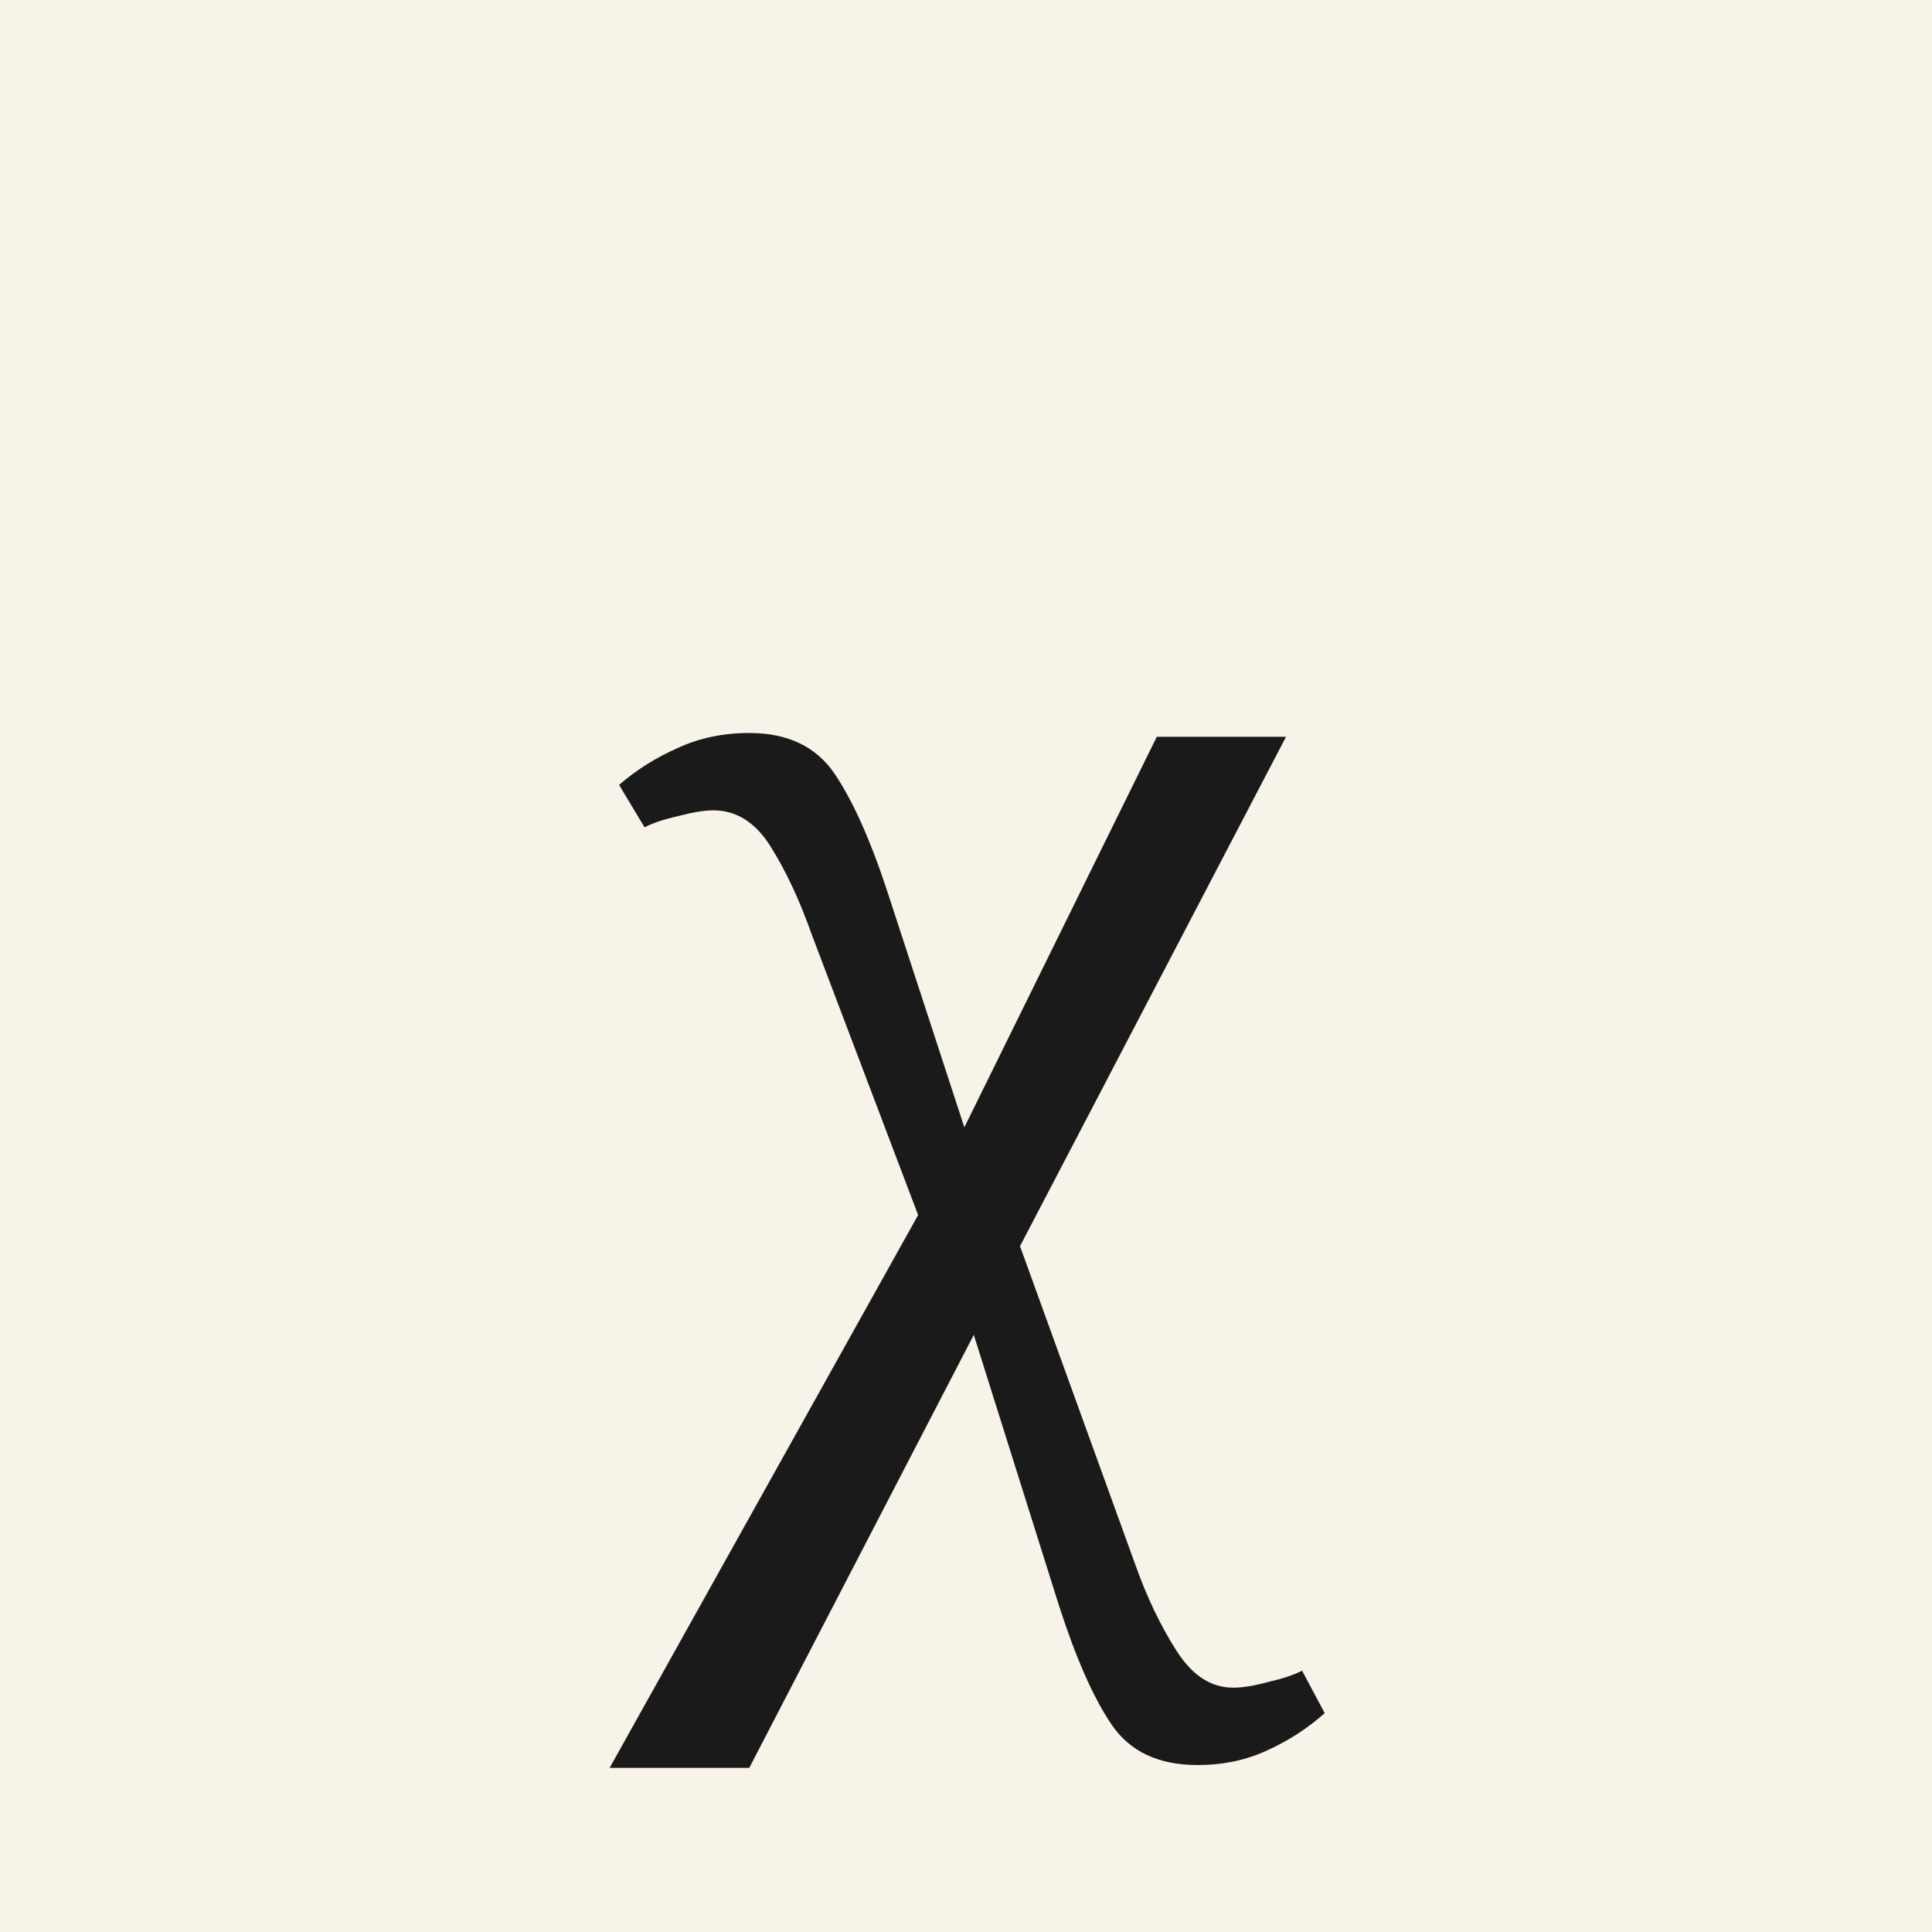
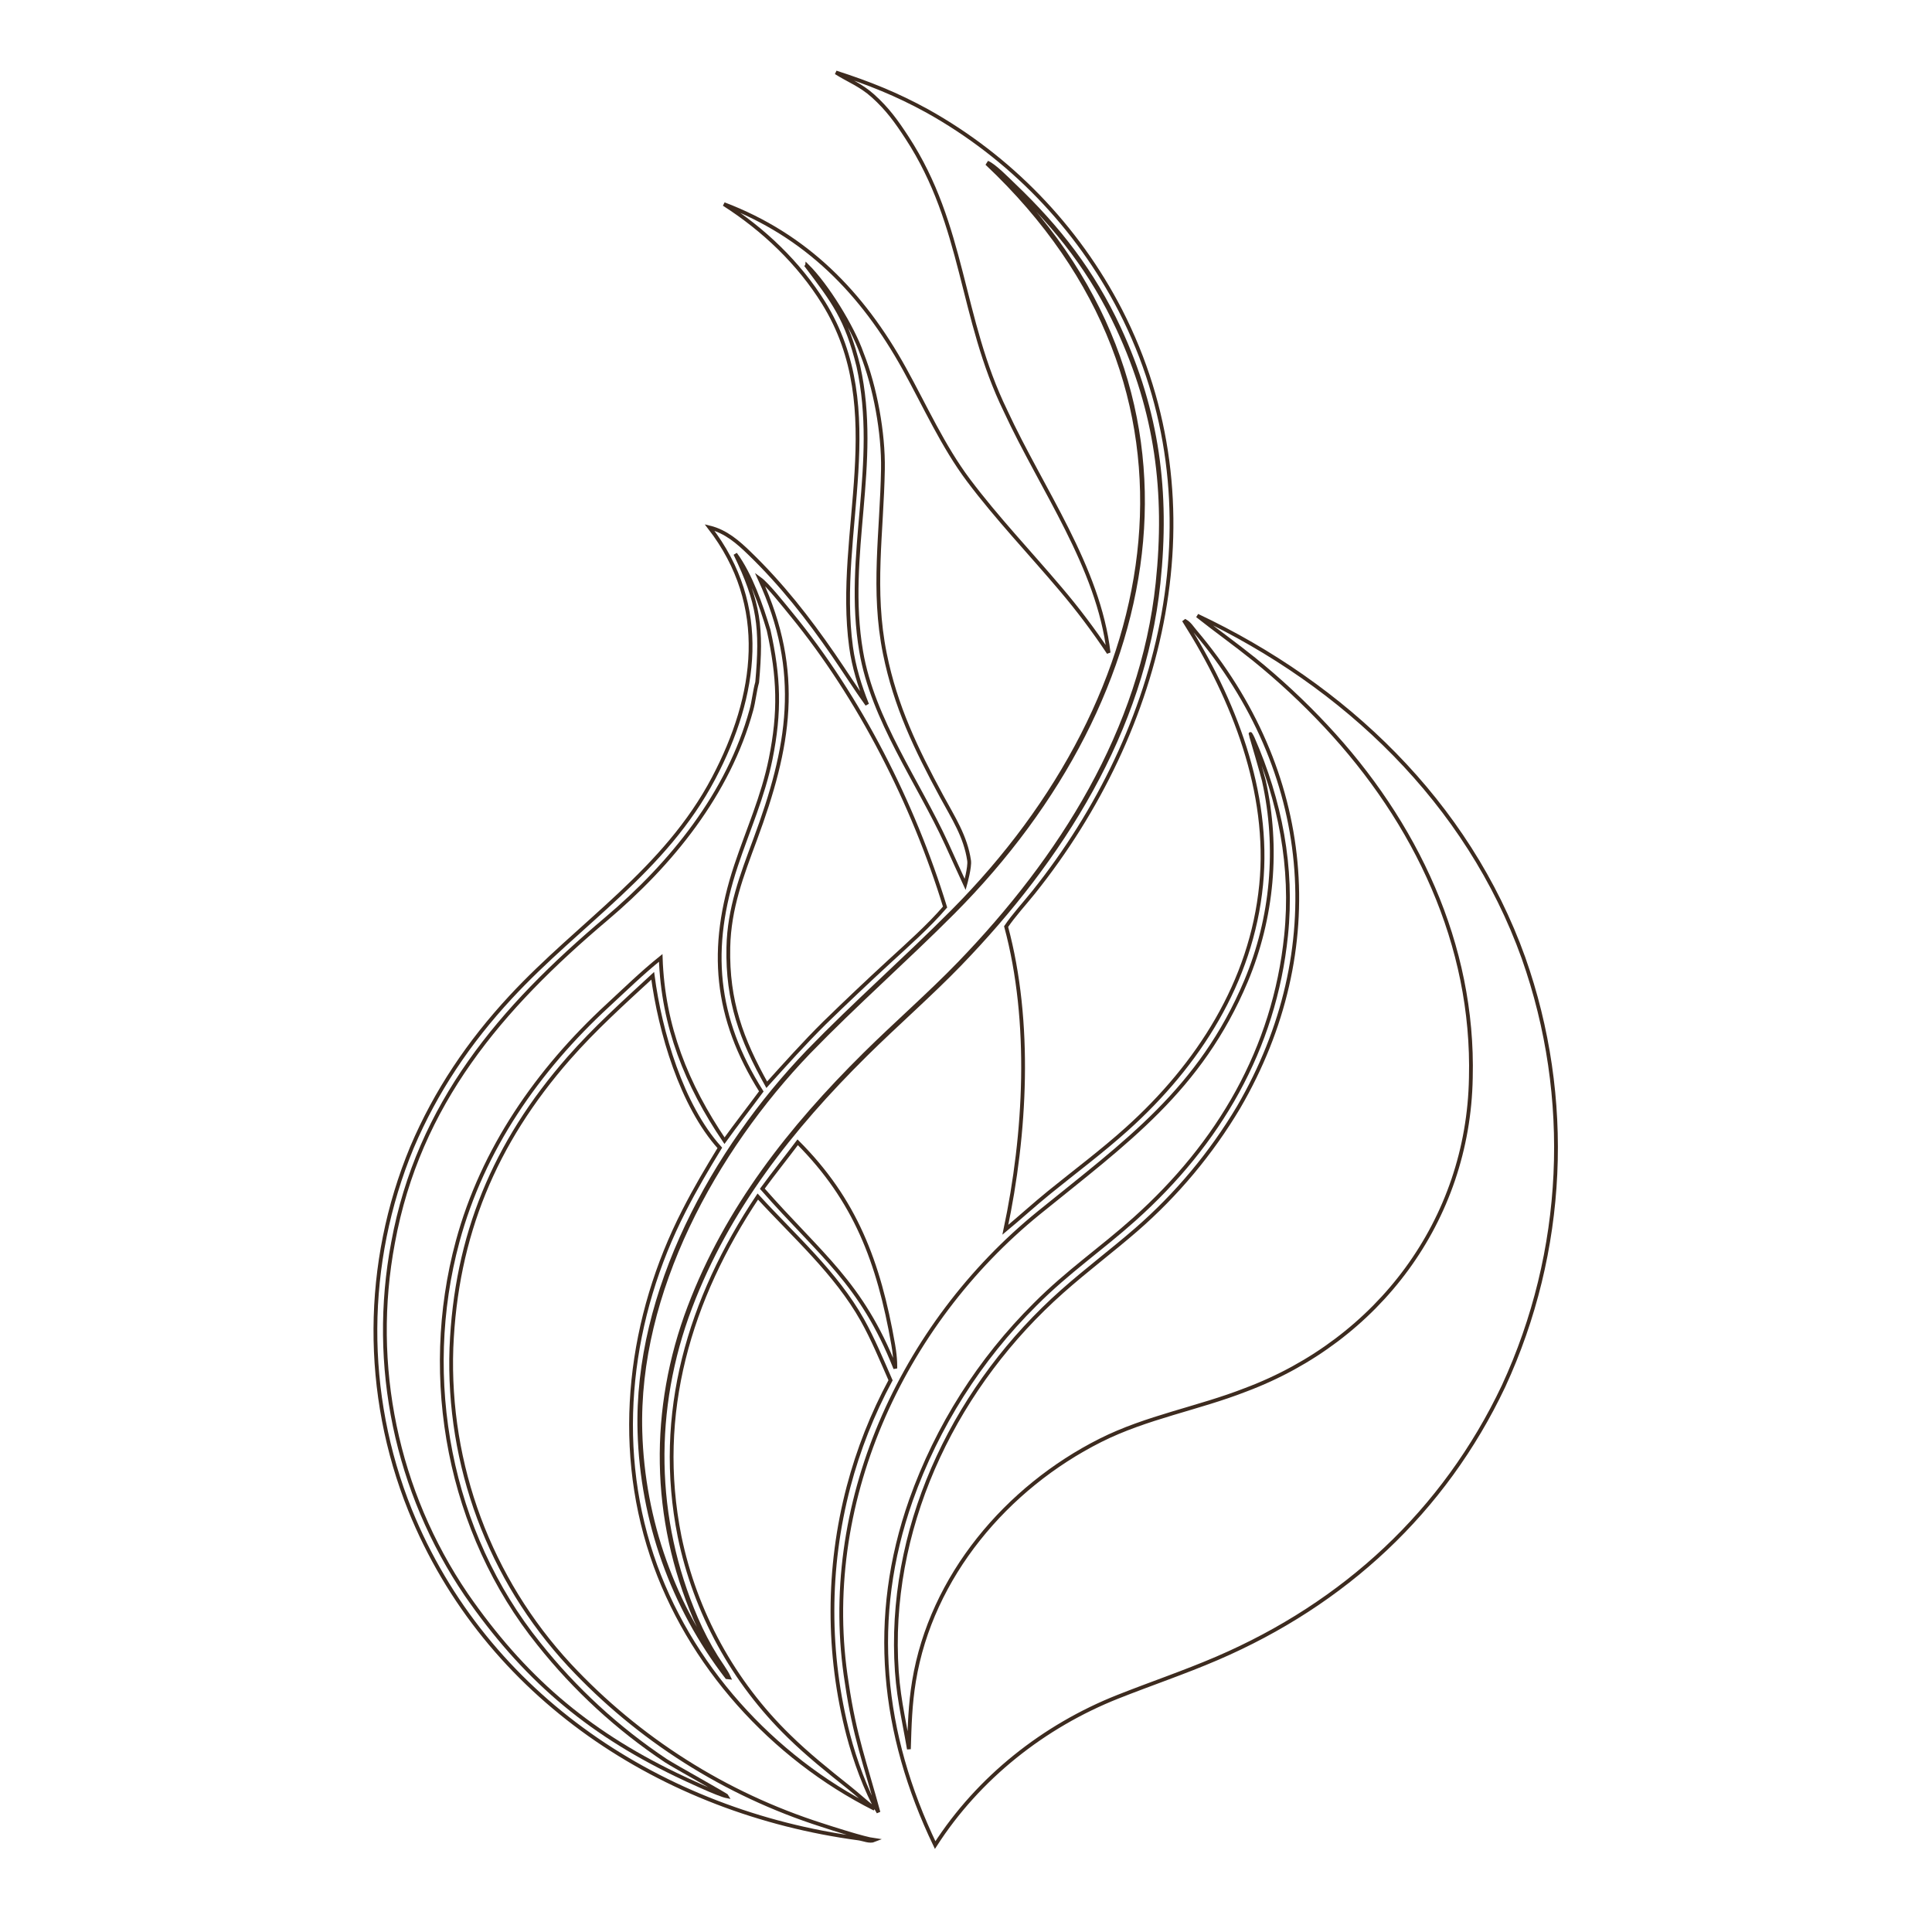
- <svg xmlns="http://www.w3.org/2000/svg" viewBox="0 0 32 32">
-   <rect width="32" height="32" fill="#F7F3E8" />
-   <text x="16" y="24" font-family="serif" font-size="22" fill="#1a1a1a" text-anchor="middle">χ</text>
+ <svg xmlns="http://www.w3.org/2000/svg" width="1024" height="1024" viewBox="0 0 1024 1024" version="1.1" id="svg7">
+   <defs id="defs7" />
+   <g id="layer2">
+     <rect style="display:none;fill:#f7f3e8;fill-opacity:1;stroke:#3d2b1f;stroke-width:1.522" id="rect1" width="1022.213" height="1030.158" x="0.894" y="-2.637" />
+   </g>
+   <g id="layer1" style="mix-blend-mode:normal;stroke-width:2;stroke-dasharray:none">
+     <path d="M 532.977,217.839 C 508.866,168.326 511.389,119.951 480.746,72.968 475.145,64.381 470.447,57.798 462.697,50.831 456.14,44.936 449.751,42.663 443.057,38.411 c 17.59,5.699 32.057,11.439 48.407,20.401 43.773,24.416 79.38,61.191 102.372,105.728 53.077,103.586 23.121,222.013 -46.065,308.471 -4.602,5.751 -10.463,12.091 -14.507,18.096 13.618,50.687 10.381,109.807 -0.41,160.693 7.838,-6.498 15.403,-13.42 23.297,-19.825 13.872,-11.256 27.817,-21.626 41.13,-33.601 37.823,-34.02 66.057,-77.853 71.147,-129.377 4.856,-49.155 -14.58,-98.522 -40.503,-139.493 l 0.353,-0.271 c 2.216,1.294 3.507,3.459 5.141,5.385 62.6,73.76 71.804,168.602 23.058,252.261 -14.502,24.362 -32.798,46.254 -54.197,64.853 -12.951,11.237 -26.316,21.242 -39.287,32.746 -55.062,48.834 -90.694,120.118 -88.018,194.538 0.685,19.049 3.639,29.81 6.765,48.069 0.397,-12.572 0.64,-23.489 2.692,-35.978 9.136,-55.637 49.203,-102.722 98.793,-127.68 24.452,-12.307 51.671,-16.894 77.002,-26.8 70.241,-26.346 118.009,-89.768 119.35,-165.324 1.781,-70.692 -29.237,-135.712 -77.016,-186.66 -11.816,-12.624 -24.492,-24.414 -37.939,-35.284 -9.793,-7.884 -20.104,-15.214 -30,-23.051 78.226,36.94 143.284,98.903 172.859,181.405 26.209,74.165 22.407,155.634 -10.596,227.036 C 765.346,801.3 712.418,849.948 645.161,878.905 627.8,886.38 610.022,892.36 592.467,899.323 553.29,914.861 518.61,942.222 495.656,977.931 467.31,918.903 460.83,857.525 482.809,795.152 c 13.909,-39.133 36.44,-74.638 65.926,-103.886 17.397,-17.462 34.765,-29.166 52.596,-45.136 44.581,-39.927 74.137,-90.094 80.322,-150.319 3.715,-36.171 -3.135,-71.29 -17.693,-104.601 -0.345,-0.79 -0.748,-1.452 -1.195,-2.183 0.01,-0.213 6.533,22.157 7.106,24.767 7.906,35.503 4.614,72.584 -9.425,106.138 -24.209,57.657 -63.758,85.505 -109.744,122.81 -72.995,59.215 -116.984,155.323 -101.853,249.469 4.143,28.209 9.682,42.224 16.762,68.369 -6.673,-11.316 -12.672,-28.214 -15.964,-40.824 -11.278,-43.199 -11.242,-88.575 0.105,-131.756 5.174,-19.62 12.645,-38.561 22.258,-56.43 -4.528,-10.319 -9.448,-22.167 -14.927,-31.897 -14.166,-25.155 -36.075,-44.334 -55.433,-65.48 -36.251,54.28 -54.502,114.956 -41.464,180.162 8.3,40.282 28.486,77.15 57.951,105.843 9.97,9.798 20.804,18.457 31.727,27.153 4.574,3.642 9.167,7.888 13.673,11.348 -54.267,-27.31 -98.75,-76.403 -118.021,-134.188 -20.166,-60.465 -11.709,-126.689 17.045,-182.833 6.179,-12.064 11.921,-21.728 18.956,-33.281 -20.274,-22.435 -31.625,-61.528 -35.564,-91.203 -15.306,14.115 -30.804,28.068 -44.525,43.723 -39.355,44.901 -59.752,94.077 -62.17,153.511 -2.168,62.088 20.323,122.51 62.559,168.069 36.554,39.259 82.593,68.454 133.691,84.777 5.906,1.938 22.448,7.251 28.012,8.005 -2.633,1.071 -5.811,-0.501 -8.542,-0.868 C 351.476,960.494 257.38,899.432 217.321,800.323 c -24.816,-61.724 -24.453,-130.716 1.013,-192.175 12.664,-29.805 30.267,-55.845 52.256,-79.568 36.801,-39.703 81.852,-67.066 107.712,-116.263 22.903,-43.57 29.83,-91.228 -2.232,-132.741 8.76,2.125 15.309,7.985 21.107,13.606 17.148,16.581 31.076,34.35 44.578,53.942 5.829,8.458 11.926,18.073 17.843,26.285 -3.941,-9.868 -7.087,-19.983 -8.51,-30.403 -8.383,-61.394 20.851,-125.375 -14.613,-182.539 -13.049,-21.035 -31.79,-38.873 -52.775,-52.278 43.556,16.558 73.339,46.936 95.685,87.341 10.846,19.611 20.425,41.022 33.94,59.028 14.962,19.934 32.721,38.575 48.822,57.626 9.139,10.75 17.633,22.032 25.437,33.788 -5.3,-45.478 -35.408,-86.563 -54.607,-128.133 z" id="path19" style="fill:none;fill-opacity:0.328;stroke:#3d2b1f;stroke-width:2;stroke-dasharray:none;stroke-opacity:1" />
+     <path d="m 523.201,86.412 c 127.201,119.863 95.966,282.243 -18.093,396.856 -25.169,25.291 -51.776,48.625 -76.574,74.207 -49.985,52.031 -91.509,127.274 -89.362,201.428 1.36,47.051 17.526,92.473 46.196,129.804 l 0.57,0.063 c -1.25,-2.72 -4.826,-7.656 -6.579,-10.499 -4.035,-6.477 -7.571,-13.253 -10.575,-20.268 -22.869,-53.161 -23.615,-111.248 -3.136,-165.201 19.853,-52.301 53.465,-94.832 92.882,-133.871 16.191,-16.037 34.587,-32.079 50.019,-48.055 53.716,-55.611 97.006,-123.486 105.243,-201.849 5.065,-48.193 -0.424,-90.761 -20.916,-134.975 -13.709,-29.579 -32.001,-53.175 -55.508,-75.582 -3.182,-3.034 -10.466,-10.545 -14.167,-12.057 z" id="path18" style="fill:none;fill-opacity:0.328;stroke:#3d2b1f;stroke-width:2.5;stroke-dasharray:none;stroke-opacity:1" />
+     <path d="m 422.789,605.43 c -6.243,8.312 -12.565,16.16 -18.745,24.608 30.934,35.257 52.47,49.702 70.477,95.208 0,0 0.29,-4.603 -1.092,-12.519 C 465.723,668.601 453.17,635.863 422.789,605.43 Z" id="path16" style="fill:none;fill-opacity:0.328;stroke:#3d2b1f;stroke-width:2;stroke-dasharray:none;stroke-opacity:1" />
+     <path d="M 513.645,456.125 C 511.757,443.291 505.242,433.437 499.024,421.95 c -13.498,-24.936 -24.396,-47.616 -30.028,-75.495 -6.812,-33.719 -1.608,-64.11 -1.026,-97.743 0.333,-19.239 -4.108,-43.554 -11.181,-61.328 -4.845,-13.943 -18.547,-36.233 -29.022,-46.573 l -0.033,0.312 -0.686,-0.791 c 14.833,19.69 21.644,28.442 27.898,53.732 11.45,52.028 -7.307,99.722 1.505,151.286 6.188,36.215 30.218,68.982 45.318,101.956 3.267,7.134 6.479,14.359 9.796,21.488 0,0 2.59,-9.204 2.08,-12.669 z" id="path11" style="fill:none;fill-opacity:0.328;stroke:#3d2b1f;stroke-width:2;stroke-dasharray:none;stroke-opacity:1" />
+     <path d="m 406.391,574.943 c 10.166,-11.241 19.822,-22.069 30.623,-32.778 11.264,-10.974 22.683,-21.787 34.256,-32.435 9.674,-8.908 21.104,-18.982 29.638,-28.987 -16.745,-54.661 -45.243,-111.035 -81.644,-155.372 -3.572,-4.351 -12.354,-15.516 -16.609,-18.6 22.891,49.744 15.723,89.252 -2.413,138.174 -7.11,19.178 -13.771,36.405 -14.203,57.197 -0.594,28.5 6.905,48.732 20.352,72.801 z" id="path10" style="fill:none;fill-opacity:0.328;stroke:#3d2b1f;stroke-width:2;stroke-dasharray:none;stroke-opacity:1" />
+     <path d="m 350.195,507.703 c 1.234,36.269 13.699,67.197 33.804,96.883 6.34,-8.812 13.065,-17.383 19.515,-26.124 -24.556,-38.952 -28.014,-75.803 -13.389,-119.711 6.378,-19.149 14.292,-36.511 18.327,-56.461 5.083,-25.136 4.41,-43.399 -1.068,-68.278 -4,-13.242 -9.505,-29.28 -17.654,-40.404 12.603,26.1 14.15,39.058 11.587,68.005 -1.326,4.691 -1.787,10.048 -3.074,14.704 -12.132,44.312 -42.362,81.497 -76.926,110.731 -55.748,47.15 -99.445,97.904 -112.996,171.639 -12.243,64.868 1.723,131.943 38.838,186.534 30.067,43.421 63.318,72.244 111.056,95.32 4.799,2.32 22.751,10.774 27.248,11.587 -0.322,-0.693 -28.241,-16.101 -32.567,-18.954 -25.468,-16.977 -48.137,-37.816 -67.192,-61.769 -47.632,-59.102 -62.876,-140.592 -43.137,-213.44 13.246,-48.882 42.497,-90.824 79.431,-124.921 9.354,-8.636 18.253,-17.359 28.197,-25.341 z" id="path3" style="opacity:1;fill:none;fill-opacity:0.328;stroke:#3d2b1f;stroke-width:2;stroke-dasharray:none;stroke-opacity:1" />
+   </g>
</svg>
